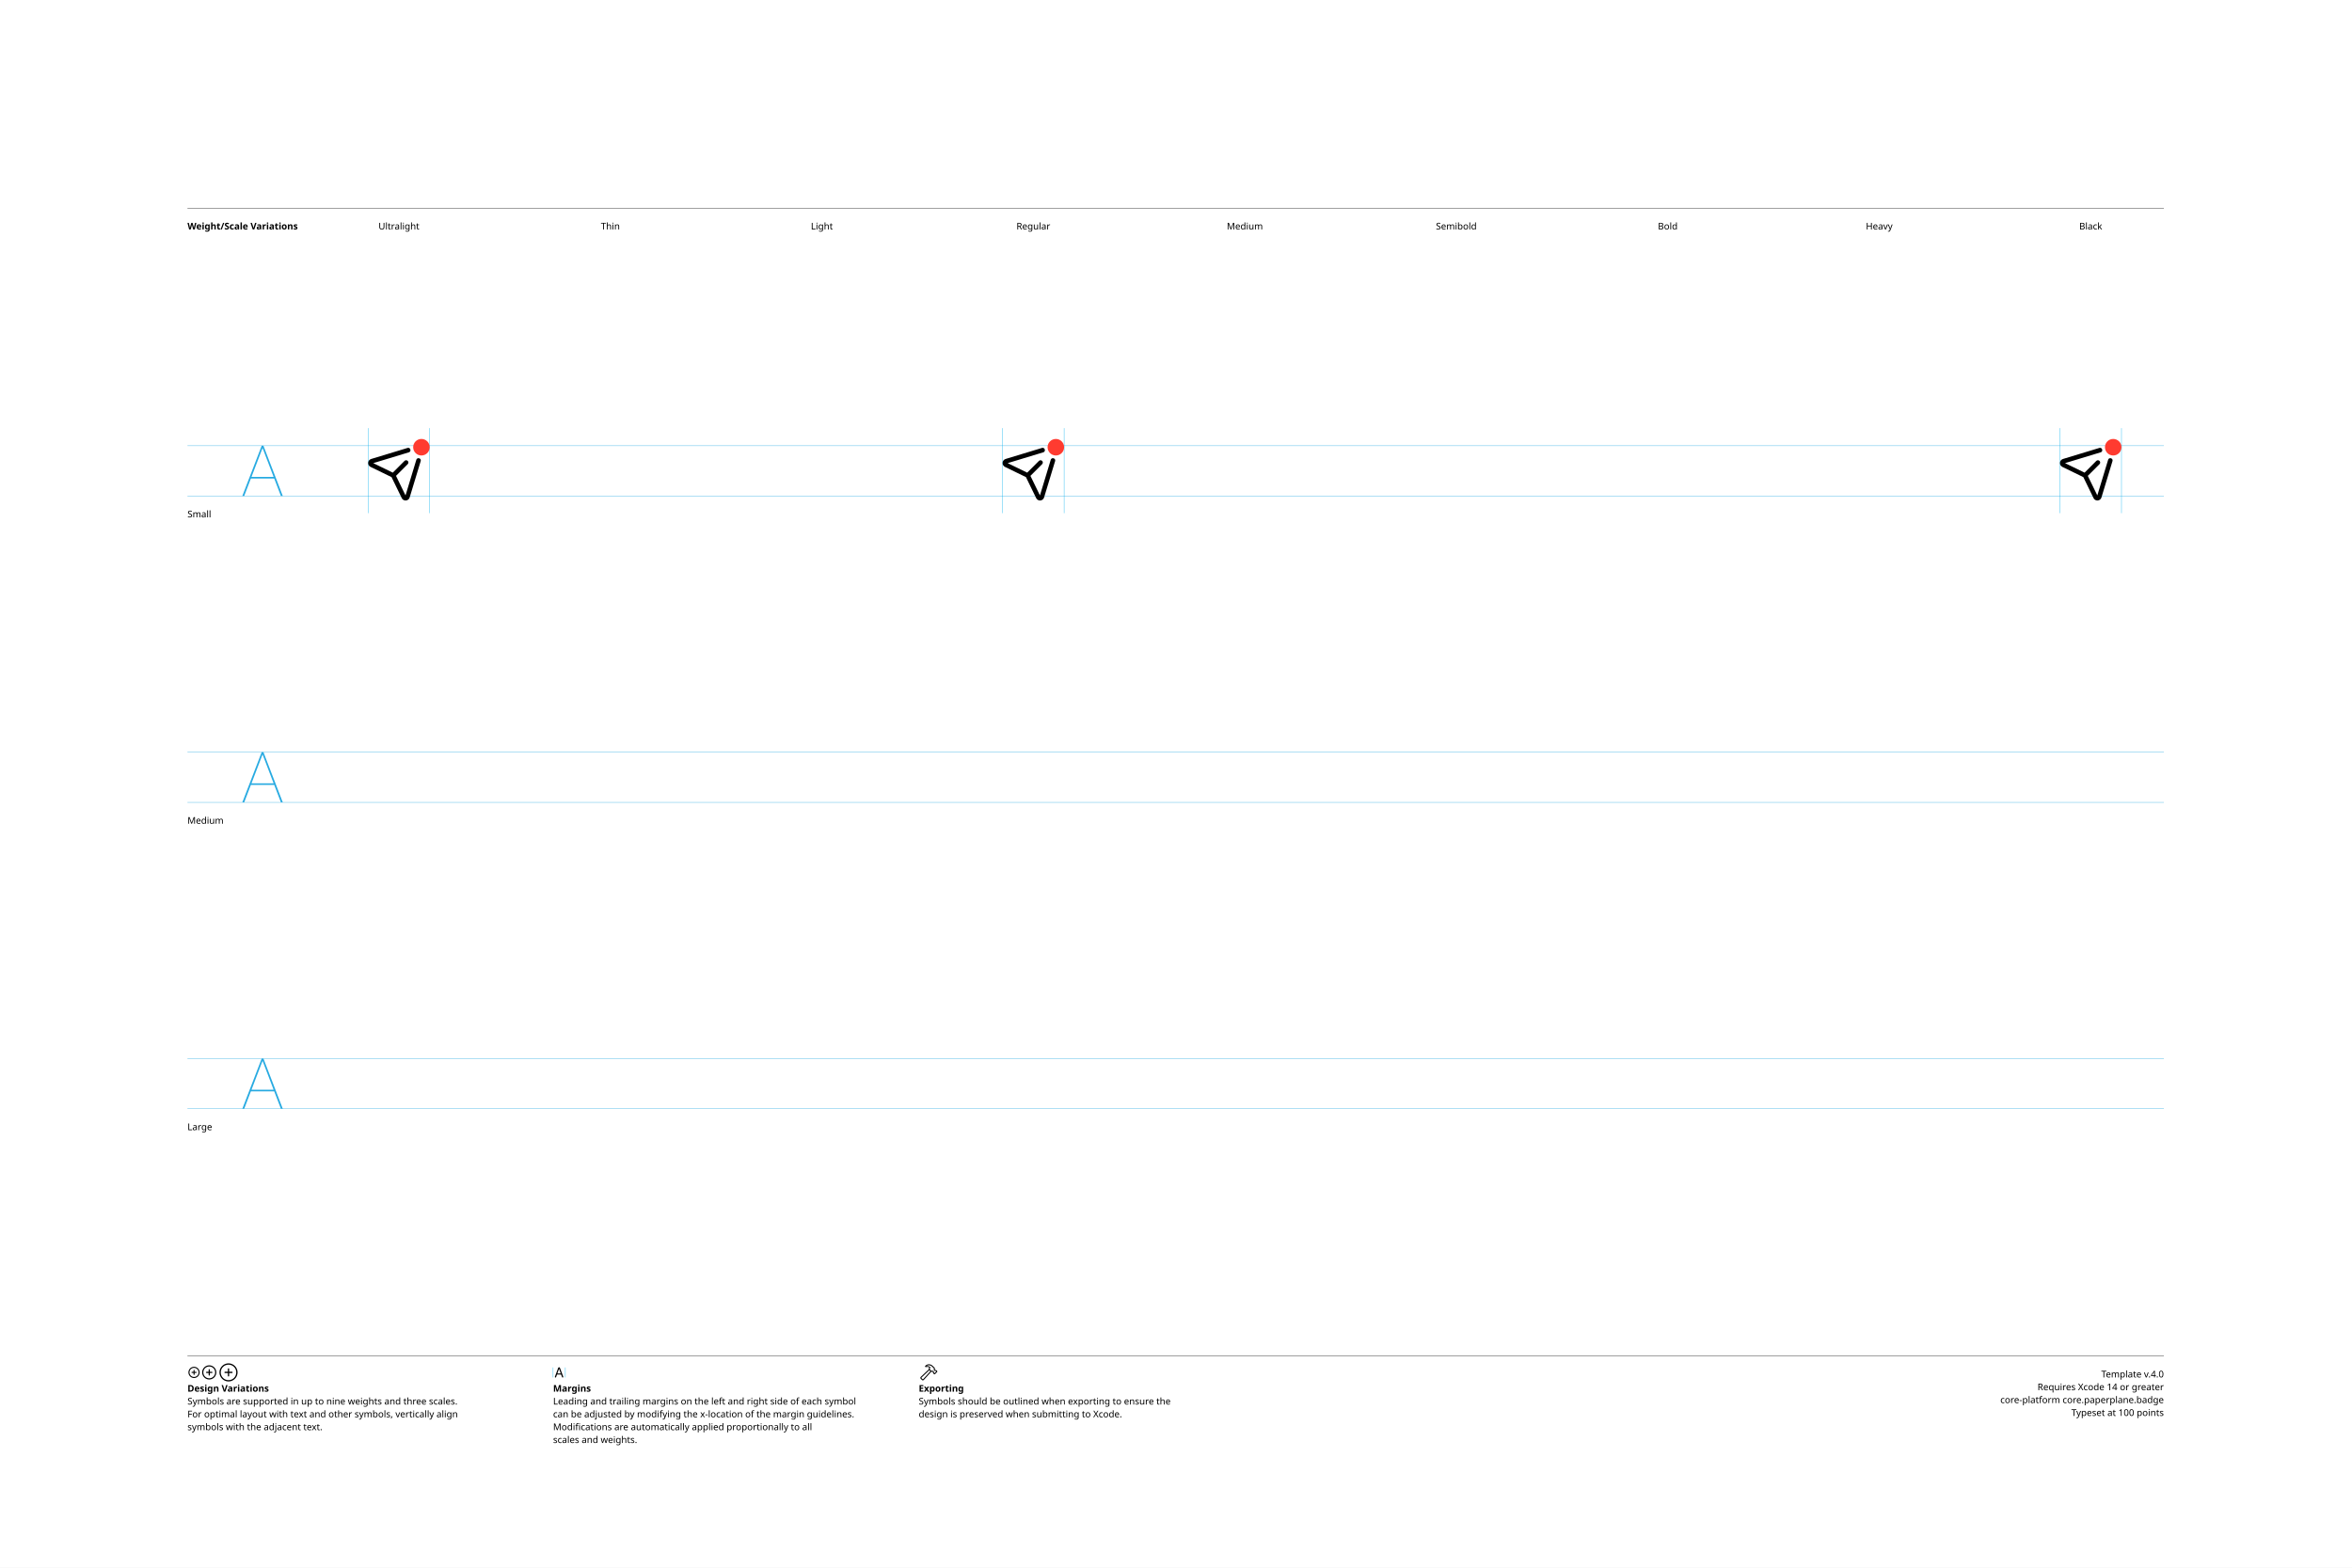
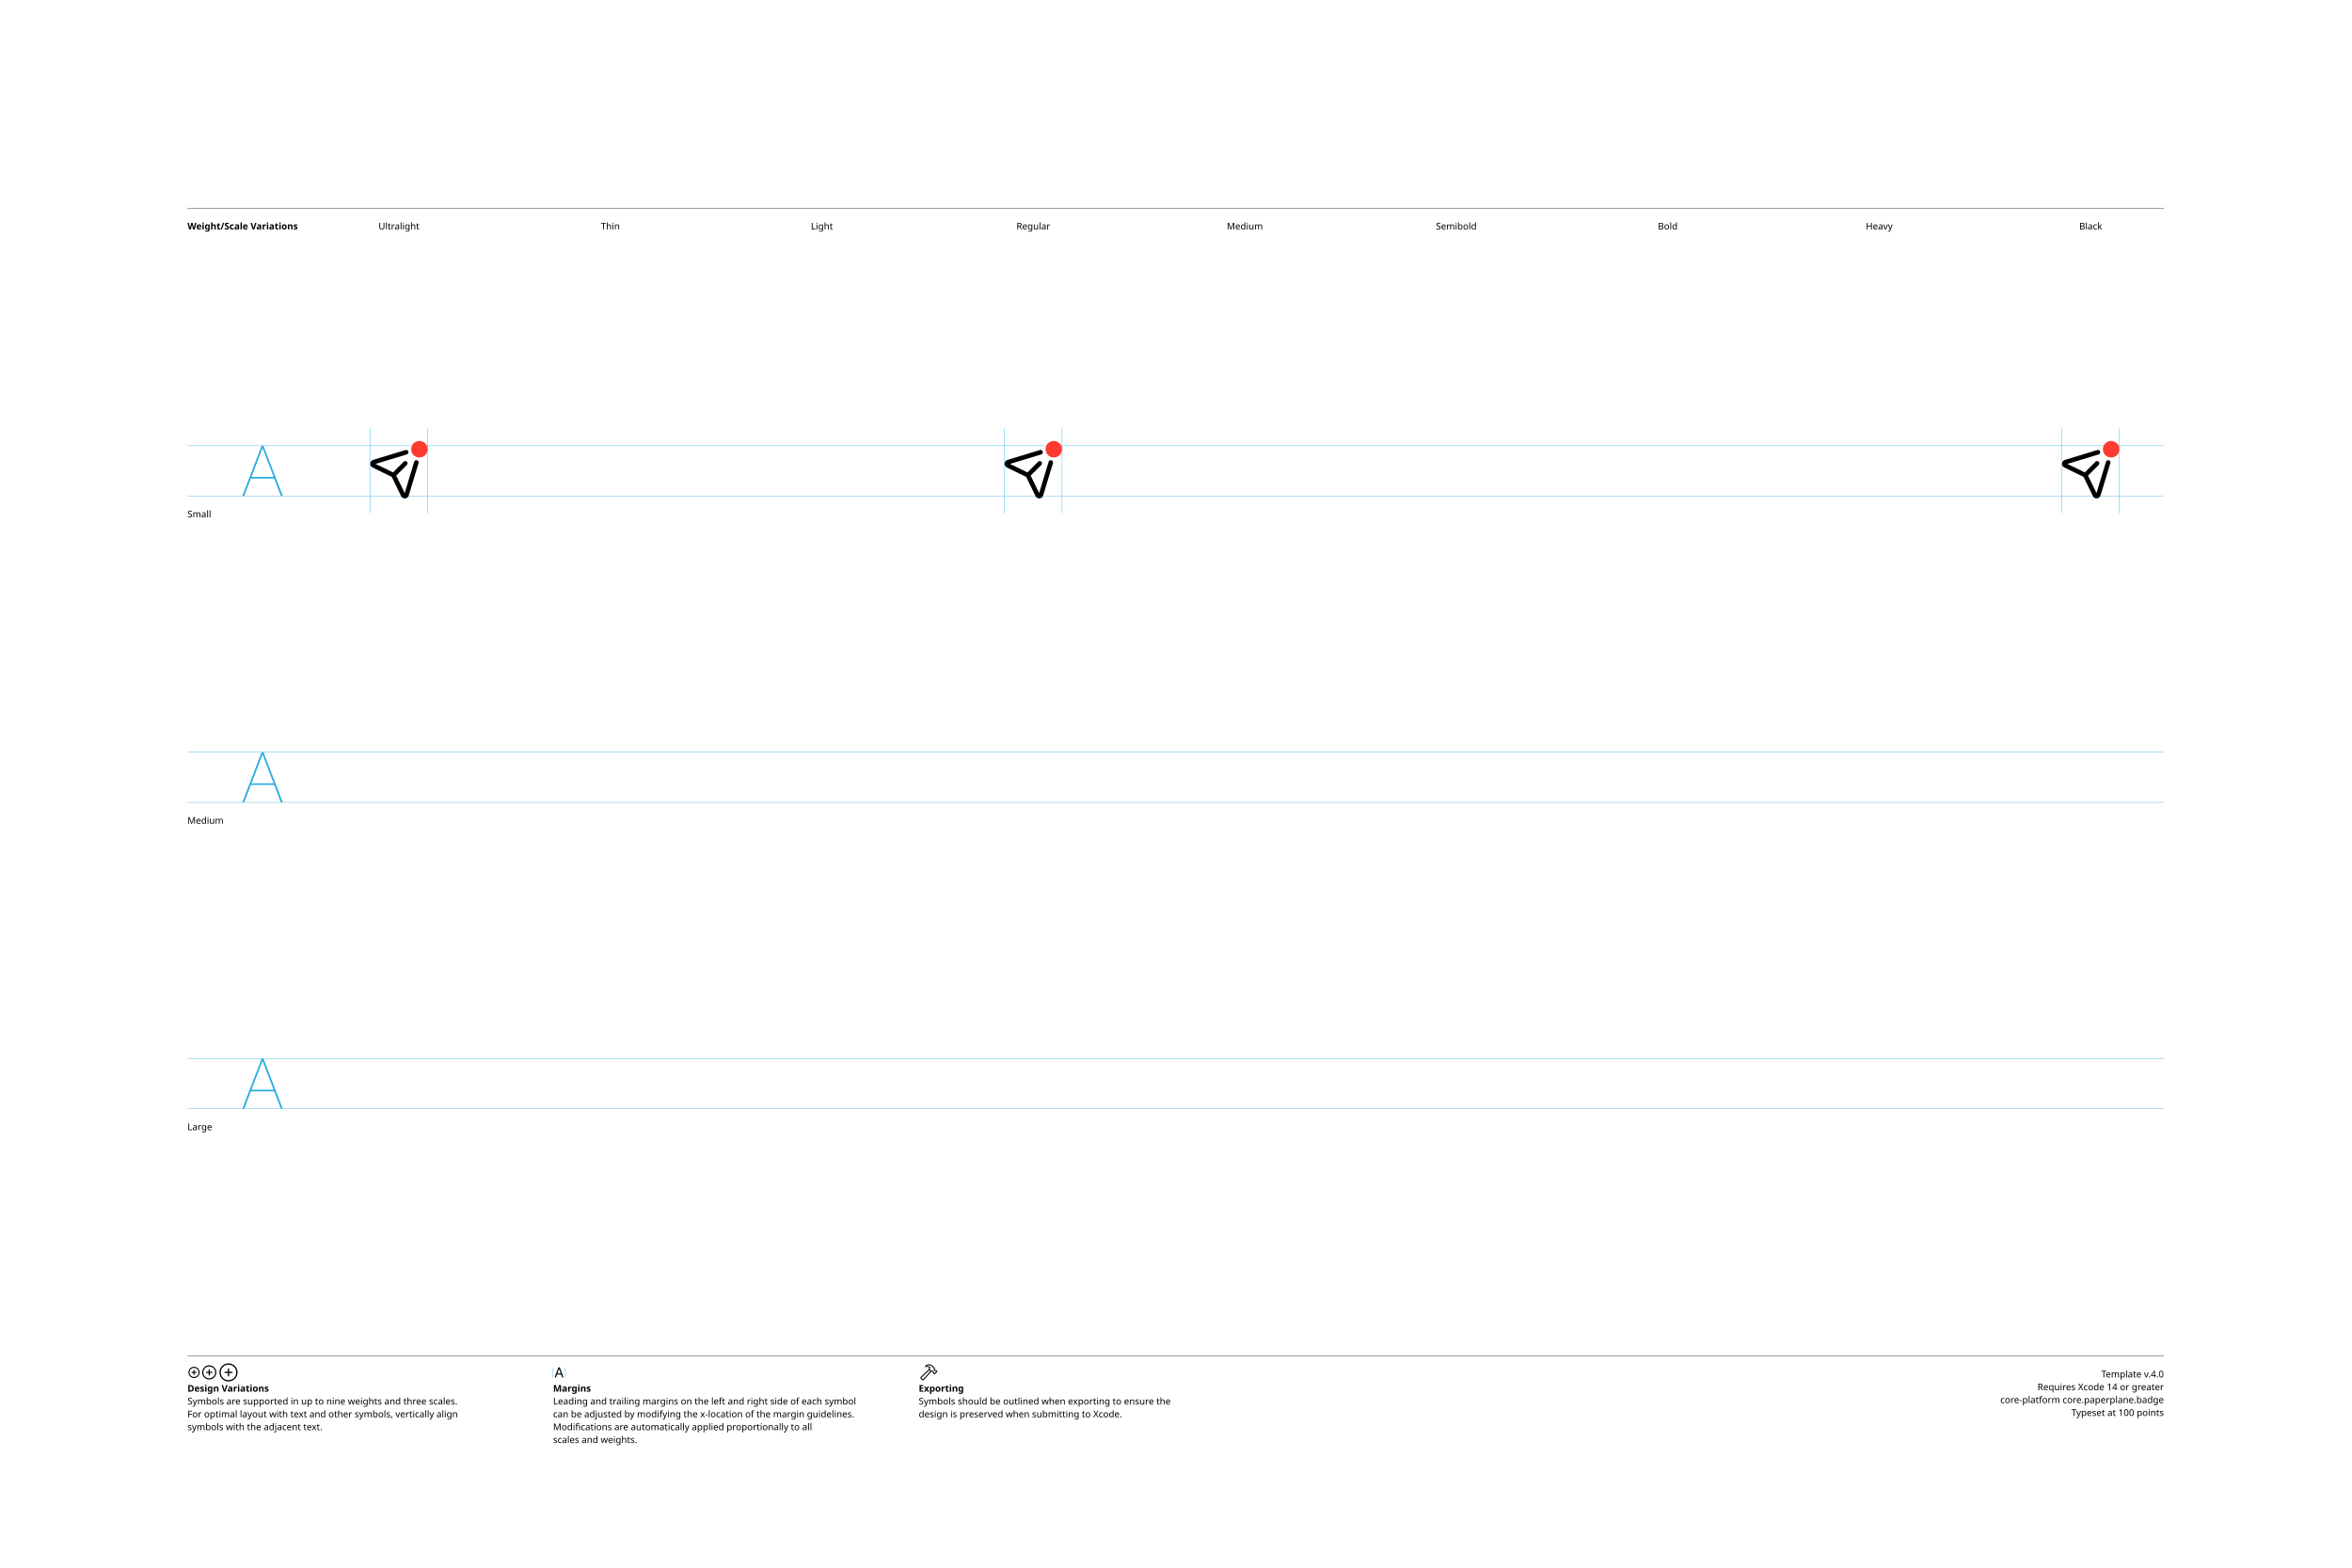
<svg xmlns="http://www.w3.org/2000/svg" version="1.1" width="3300" height="2200">
  <style>.monochrome-0 {fill:#000000}
.monochrome-1 {fill:#000000}
.multicolor-0:tintColor {fill:#007AFF}
.multicolor-1:systemRedColor {fill:#FF3B30}
.hierarchical-0:primary {fill:#212121}
.hierarchical-1:secondary {fill:#8E8E8E}
.SFSymbolsPreview000000 {fill:#000000;opacity:1.0}
.SFSymbolsPreviewFF3B30 {fill:#FF3B30;opacity:1.0}
</style>
  <g id="Notes">
    <rect height="2200" id="artboard" style="fill:white;opacity:1" width="3300" x="0" y="0" />
    <line style="fill:none;stroke:black;opacity:1;stroke-width:0.5;" x1="263" x2="3036" y1="292" y2="292" />
    <text style="stroke:none;fill:black;font-family:sans-serif;font-size:13;font-weight:bold;" transform="matrix(1 0 0 1 263 322)">Weight/Scale Variations</text>
    <text style="stroke:none;fill:black;font-family:sans-serif;font-size:13;text-anchor:middle;" transform="matrix(1 0 0 1 559.711 322)">Ultralight</text>
    <text style="stroke:none;fill:black;font-family:sans-serif;font-size:13;text-anchor:middle;" transform="matrix(1 0 0 1 856.422 322)">Thin</text>
    <text style="stroke:none;fill:black;font-family:sans-serif;font-size:13;text-anchor:middle;" transform="matrix(1 0 0 1 1153.13 322)">Light</text>
    <text style="stroke:none;fill:black;font-family:sans-serif;font-size:13;text-anchor:middle;" transform="matrix(1 0 0 1 1449.84 322)">Regular</text>
    <text style="stroke:none;fill:black;font-family:sans-serif;font-size:13;text-anchor:middle;" transform="matrix(1 0 0 1 1746.56 322)">Medium</text>
    <text style="stroke:none;fill:black;font-family:sans-serif;font-size:13;text-anchor:middle;" transform="matrix(1 0 0 1 2043.27 322)">Semibold</text>
    <text style="stroke:none;fill:black;font-family:sans-serif;font-size:13;text-anchor:middle;" transform="matrix(1 0 0 1 2339.98 322)">Bold</text>
    <text style="stroke:none;fill:black;font-family:sans-serif;font-size:13;text-anchor:middle;" transform="matrix(1 0 0 1 2636.69 322)">Heavy</text>
    <text style="stroke:none;fill:black;font-family:sans-serif;font-size:13;text-anchor:middle;" transform="matrix(1 0 0 1 2933.4 322)">Black</text>
    <line style="fill:none;stroke:black;opacity:1;stroke-width:0.5;" x1="263" x2="3036" y1="1903" y2="1903" />
    <g transform="matrix(1 0 0 1 263 1933)">
      <path d="M9.248 0.83C13.555 0.83 17.139-2.744 17.139-7.051C17.139-11.357 13.545-14.932 9.238-14.932C4.941-14.932 1.367-11.357 1.367-7.051C1.367-2.744 4.951 0.83 9.248 0.83ZM9.248-0.654C5.703-0.654 2.871-3.496 2.871-7.051C2.871-10.605 5.693-13.447 9.238-13.447C12.793-13.447 15.645-10.605 15.645-7.051C15.645-3.496 12.803-0.654 9.248-0.654ZM5.654-7.051C5.654-6.621 5.957-6.328 6.406-6.328L8.506-6.328L8.506-4.209C8.506-3.77 8.799-3.467 9.229-3.467C9.678-3.467 9.971-3.77 9.971-4.209L9.971-6.328L12.09-6.328C12.529-6.328 12.832-6.621 12.832-7.051C12.832-7.49 12.529-7.793 12.09-7.793L9.971-7.793L9.971-9.902C9.971-10.352 9.678-10.654 9.229-10.654C8.799-10.654 8.506-10.352 8.506-9.902L8.506-7.793L6.406-7.793C5.957-7.793 5.654-7.49 5.654-7.051Z" />
    </g>
    <g transform="matrix(1 0 0 1 281.867 1933)">
      <path d="M11.709 2.91C17.158 2.91 21.67-1.611 21.67-7.051C21.67-12.5 17.148-17.012 11.699-17.012C6.26-17.012 1.748-12.5 1.748-7.051C1.748-1.611 6.27 2.91 11.709 2.91ZM11.709 1.25C7.1 1.25 3.418-2.441 3.418-7.051C3.418-11.66 7.09-15.352 11.699-15.352C16.309-15.352 20.01-11.66 20.01-7.051C20.01-2.441 16.318 1.25 11.709 1.25ZM7.178-7.051C7.178-6.572 7.51-6.25 8.008-6.25L10.879-6.25L10.879-3.369C10.879-2.881 11.211-2.539 11.69-2.539C12.178-2.539 12.52-2.871 12.52-3.369L12.52-6.25L15.4-6.25C15.889-6.25 16.23-6.572 16.23-7.051C16.23-7.539 15.889-7.881 15.4-7.881L12.52-7.881L12.52-10.752C12.52-11.25 12.178-11.592 11.69-11.592C11.211-11.592 10.879-11.25 10.879-10.752L10.879-7.881L8.008-7.881C7.51-7.881 7.178-7.539 7.178-7.051Z" />
    </g>
    <g transform="matrix(1 0 0 1 305.646 1933)">
      <path d="M14.971 5.664C21.934 5.664 27.695-0.098 27.695-7.051C27.695-14.014 21.924-19.775 14.961-19.775C8.008-19.775 2.256-14.014 2.256-7.051C2.256-0.098 8.018 5.664 14.971 5.664ZM14.971 3.848C8.936 3.848 4.082-1.016 4.082-7.051C4.082-13.096 8.926-17.949 14.961-17.949C21.006-17.949 25.869-13.096 25.869-7.051C25.869-1.016 21.016 3.848 14.971 3.848ZM9.199-7.051C9.199-6.533 9.57-6.172 10.117-6.172L14.062-6.172L14.062-2.217C14.062-1.68 14.434-1.299 14.951-1.299C15.488-1.299 15.859-1.67 15.859-2.217L15.859-6.172L19.814-6.172C20.352-6.172 20.732-6.533 20.732-7.051C20.732-7.598 20.361-7.969 19.814-7.969L15.859-7.969L15.859-11.914C15.859-12.461 15.488-12.842 14.951-12.842C14.434-12.842 14.062-12.461 14.062-11.914L14.062-7.969L10.117-7.969C9.57-7.969 9.199-7.598 9.199-7.051Z" />
    </g>
    <text style="stroke:none;fill:black;font-family:sans-serif;font-size:13;font-weight:bold;" transform="matrix(1 0 0 1 263 1953)">Design Variations</text>
    <text style="stroke:none;fill:black;font-family:sans-serif;font-size:13;" transform="matrix(1 0 0 1 263 1971)">Symbols are supported in up to nine weights and three scales.</text>
    <text style="stroke:none;fill:black;font-family:sans-serif;font-size:13;" transform="matrix(1 0 0 1 263 1989)">For optimal layout with text and other symbols, vertically align</text>
    <text style="stroke:none;fill:black;font-family:sans-serif;font-size:13;" transform="matrix(1 0 0 1 263 2007)">symbols with the adjacent text.</text>
    <line style="fill:none;stroke:#00AEEF;stroke-width:0.5;opacity:1.0;" x1="776" x2="776" y1="1919" y2="1933" />
    <g transform="matrix(1 0 0 1 776 1933)">
      <path d="M3.311 0.156C3.828 0.156 4.082-0.039 4.268-0.586L5.527-4.033L11.289-4.033L12.549-0.586C12.734-0.039 12.988 0.156 13.496 0.156C14.014 0.156 14.346-0.156 14.346-0.645C14.346-0.811 14.316-0.967 14.238-1.172L9.658-13.369C9.434-13.965 9.033-14.268 8.408-14.268C7.803-14.268 7.393-13.975 7.178-13.379L2.598-1.162C2.52-0.957 2.49-0.801 2.49-0.635C2.49-0.146 2.803 0.156 3.311 0.156ZM6.006-5.518L8.379-12.09L8.428-12.09L10.801-5.518Z" />
    </g>
    <line style="fill:none;stroke:#00AEEF;stroke-width:0.5;opacity:1.0;" x1="793.197" x2="793.197" y1="1919" y2="1933" />
    <text style="stroke:none;fill:black;font-family:sans-serif;font-size:13;font-weight:bold;" transform="matrix(1 0 0 1 776 1953)">Margins</text>
    <text style="stroke:none;fill:black;font-family:sans-serif;font-size:13;" transform="matrix(1 0 0 1 776 1971)">Leading and trailing margins on the left and right side of each symbol</text>
    <text style="stroke:none;fill:black;font-family:sans-serif;font-size:13;" transform="matrix(1 0 0 1 776 1989)">can be adjusted by modifying the x-location of the margin guidelines.</text>
    <text style="stroke:none;fill:black;font-family:sans-serif;font-size:13;" transform="matrix(1 0 0 1 776 2007)">Modifications are automatically applied proportionally to all</text>
    <text style="stroke:none;fill:black;font-family:sans-serif;font-size:13;" transform="matrix(1 0 0 1 776 2025)">scales and weights.</text>
    <g transform="matrix(1 0 0 1 1289 1933)">
      <path d="M2.842 1.865L4.541 3.574C5.4 4.443 6.387 4.385 7.314 3.359L18.008-8.428L17.041-9.404L6.426 2.275C6.074 2.676 5.742 2.773 5.273 2.305L4.102 1.143C3.633 0.684 3.74 0.342 4.141-0.02L15.615-10.82L14.639-11.787L3.047-0.898C2.061 0.02 1.982 0.996 2.842 1.865ZM9.258-16.328C8.838-15.918 8.809-15.342 9.043-14.951C9.277-14.59 9.736-14.355 10.381-14.521C11.846-14.863 13.369-14.922 14.795-13.984L14.209-12.529C13.867-11.699 14.043-11.113 14.58-10.566L16.875-8.252C17.363-7.764 17.773-7.744 18.34-7.842L19.404-8.037L20.068-7.363L20.029-6.807C19.99-6.309 20.117-5.928 20.605-5.449L21.367-4.707C21.846-4.229 22.461-4.199 22.93-4.668L25.84-7.588C26.309-8.057 26.289-8.652 25.811-9.131L25.039-9.893C24.561-10.371 24.189-10.527 23.711-10.488L23.135-10.44L22.49-11.074L22.734-12.197C22.861-12.764 22.705-13.203 22.119-13.789L19.922-15.977C16.582-19.297 12.148-19.219 9.258-16.328ZM10.752-15.957C13.184-17.734 16.475-17.432 18.701-15.205L21.133-12.793C21.367-12.559 21.406-12.373 21.338-12.031L21.016-10.547L22.52-9.062L23.506-9.121C23.76-9.131 23.838-9.111 24.033-8.916L24.609-8.34L22.168-5.898L21.592-6.475C21.396-6.67 21.367-6.748 21.377-7.012L21.445-7.988L19.951-9.473L18.428-9.219C18.105-9.15 17.959-9.18 17.715-9.414L15.713-11.416C15.459-11.65 15.43-11.816 15.586-12.188L16.465-14.277C14.902-15.732 12.871-16.357 10.84-15.762C10.684-15.723 10.625-15.85 10.752-15.957Z" />
    </g>
    <text style="stroke:none;fill:black;font-family:sans-serif;font-size:13;font-weight:bold;" transform="matrix(1 0 0 1 1289 1953)">Exporting</text>
    <text style="stroke:none;fill:black;font-family:sans-serif;font-size:13;" transform="matrix(1 0 0 1 1289 1971)">Symbols should be outlined when exporting to ensure the</text>
    <text style="stroke:none;fill:black;font-family:sans-serif;font-size:13;" transform="matrix(1 0 0 1 1289 1989)">design is preserved when submitting to Xcode.</text>
    <text id="template-version" style="stroke:none;fill:black;font-family:sans-serif;font-size:13;text-anchor:end;" transform="matrix(1 0 0 1 3036 1933)">Template v.4.0</text>
    <text style="stroke:none;fill:black;font-family:sans-serif;font-size:13;text-anchor:end;" transform="matrix(1 0 0 1 3036 1951)">Requires Xcode 14 or greater</text>
    <text id="descriptive-name" style="stroke:none;fill:black;font-family:sans-serif;font-size:13;text-anchor:end;" transform="matrix(1 0 0 1 3036 1969)">core-platform core.paperplane.badge</text>
    <text style="stroke:none;fill:black;font-family:sans-serif;font-size:13;text-anchor:end;" transform="matrix(1 0 0 1 3036 1987)">Typeset at 100 points</text>
    <text style="stroke:none;fill:black;font-family:sans-serif;font-size:13;" transform="matrix(1 0 0 1 263 726)">Small</text>
    <text style="stroke:none;fill:black;font-family:sans-serif;font-size:13;" transform="matrix(1 0 0 1 263 1156)">Medium</text>
    <text style="stroke:none;fill:black;font-family:sans-serif;font-size:13;" transform="matrix(1 0 0 1 263 1586)">Large</text>
  </g>
  <g id="Guides">
    <g id="H-reference" style="fill:#27AAE1;stroke:none;" transform="matrix(1 0 0 1 339 696)">
      <path d="M0.994 0L3.638 0L29.328-67.132L30.03-67.132L30.03-70.459L28.123-70.459ZM11.688-24.48L46.981-24.48L46.231-26.729L12.438-26.729ZM55.12 0L57.764 0L30.638-70.459L29.433-70.459L29.433-67.132Z" />
    </g>
    <line id="Baseline-S" style="fill:none;stroke:#27AAE1;opacity:1;stroke-width:0.5;" x1="263" x2="3036" y1="696" y2="696" />
    <line id="Capline-S" style="fill:none;stroke:#27AAE1;opacity:1;stroke-width:0.5;" x1="263" x2="3036" y1="625.541" y2="625.541" />
    <g id="H-reference" style="fill:#27AAE1;stroke:none;" transform="matrix(1 0 0 1 339 1126)">
      <path d="M0.994 0L3.638 0L29.328-67.132L30.03-67.132L30.03-70.459L28.123-70.459ZM11.688-24.48L46.981-24.48L46.231-26.729L12.438-26.729ZM55.12 0L57.764 0L30.638-70.459L29.433-70.459L29.433-67.132Z" />
    </g>
    <line id="Baseline-M" style="fill:none;stroke:#27AAE1;opacity:1;stroke-width:0.5;" x1="263" x2="3036" y1="1126" y2="1126" />
    <line id="Capline-M" style="fill:none;stroke:#27AAE1;opacity:1;stroke-width:0.5;" x1="263" x2="3036" y1="1055.54" y2="1055.54" />
    <g id="H-reference" style="fill:#27AAE1;stroke:none;" transform="matrix(1 0 0 1 339 1556)">
      <path d="M0.994 0L3.638 0L29.328-67.132L30.03-67.132L30.03-70.459L28.123-70.459ZM11.688-24.48L46.981-24.48L46.231-26.729L12.438-26.729ZM55.12 0L57.764 0L30.638-70.459L29.433-70.459L29.433-67.132Z" />
    </g>
    <line id="Baseline-L" style="fill:none;stroke:#27AAE1;opacity:1;stroke-width:0.5;" x1="263" x2="3036" y1="1556" y2="1556" />
    <line id="Capline-L" style="fill:none;stroke:#27AAE1;opacity:1;stroke-width:0.5;" x1="263" x2="3036" y1="1485.54" y2="1485.54" />
-     <line id="left-margin-Ultralight-S" style="fill:none;stroke:#00AEEF;stroke-width:0.5;opacity:1.0;" x1="516.527" x2="516.527" y1="600.785" y2="720.121" />
-     <line id="right-margin-Ultralight-S" style="fill:none;stroke:#00AEEF;stroke-width:0.5;opacity:1.0;" x1="602.895" x2="602.895" y1="600.785" y2="720.121" />
-     <line id="left-margin-Regular-S" style="fill:none;stroke:#00AEEF;stroke-width:0.5;opacity:1.0;" x1="1406.656" x2="1406.656" y1="600.785" y2="720.121" />
-     <line id="right-margin-Regular-S" style="fill:none;stroke:#00AEEF;stroke-width:0.5;opacity:1.0;" x1="1493.024" x2="1493.024" y1="600.785" y2="720.121" />
-     <line id="left-margin-Black-S" style="fill:none;stroke:#00AEEF;stroke-width:0.5;opacity:1.0;" x1="2890.216" x2="2890.216" y1="600.785" y2="720.121" />
-     <line id="right-margin-Black-S" style="fill:none;stroke:#00AEEF;stroke-width:0.5;opacity:1.0;" x1="2976.584" x2="2976.584" y1="600.785" y2="720.121" />
+     <line id="left-margin-Ultralight-S" style="fill:none;stroke:#00AEEF;stroke-width:0.5;opacity:1.0;" x1="519.406" x2="519.406" y1="600.785" y2="720.121" />
+     <line id="right-margin-Ultralight-S" style="fill:none;stroke:#00AEEF;stroke-width:0.5;opacity:1.0;" x1="600.016" x2="600.016" y1="600.785" y2="720.121" />
+     <line id="left-margin-Regular-S" style="fill:none;stroke:#00AEEF;stroke-width:0.5;opacity:1.0;" x1="1409.535" x2="1409.535" y1="600.785" y2="720.121" />
+     <line id="right-margin-Regular-S" style="fill:none;stroke:#00AEEF;stroke-width:0.5;opacity:1.0;" x1="1490.145" x2="1490.145" y1="600.785" y2="720.121" />
+     <line id="left-margin-Black-S" style="fill:none;stroke:#00AEEF;stroke-width:0.5;opacity:1.0;" x1="2893.095" x2="2893.095" y1="600.785" y2="720.121" />
+     <line id="right-margin-Black-S" style="fill:none;stroke:#00AEEF;stroke-width:0.5;opacity:1.0;" x1="2973.705" x2="2973.705" y1="600.785" y2="720.121" />
  </g>
  <g id="Symbols">
-     <g id="Ultralight-S" transform="matrix(1 0 0 1 516.527 696)">
-       <path class="monochrome-0 multicolor-0:tintColor hierarchical-0:primary SFSymbolsPreview000000" d="M50.718 -62.001L50.566 -62.587L50.389 -63.374C50.485 -62.911 50.594 -62.453 50.718 -62.001ZM68.783 -44.247L68.169 -44.407C68.372 -44.35 68.576 -44.296 68.783 -44.247ZM67.855 -44.5L67.406 -44.634L67.406 -44.634ZM51.531 -59.545L7.157 -46.072L34.578 -32.729L51.08 -49.231C52.338 -50.426 54.32 -50.401 55.547 -49.174C56.774 -47.947 56.799 -45.965 55.597 -44.699L39.102 -28.205L52.455 -0.773L65.915 -45.166L67.651 -50.889C68.11 -52.405 69.666 -53.304 71.209 -52.947L71.571 -52.863C73.266 -52.47 74.275 -50.725 73.77 -49.06L72.132 -43.658C71.046 -43.77 69.981 -43.953 68.943 -44.205C69.981 -43.953 71.046 -43.77 72.132 -43.658L58.278 2.033C57.603 4.422 55.514 6.14 53.042 6.34C52.87 6.355 52.697 6.363 52.527 6.363C50.214 6.374 48.105 5.041 47.126 2.951L32.817 -26.454L3.396 -40.784C1.157 -41.858 -0.186 -44.203 0.021 -46.677C0.228 -49.152 1.941 -51.241 4.321 -51.927L50.017 -65.792C50.073 -65.247 50.147 -64.706 50.238 -64.171L50.114 -64.978C50.077 -65.248 50.045 -65.519 50.017 -65.792L55.416 -67.431C57.081 -67.936 58.826 -66.927 59.22 -65.232L59.311 -64.841C59.668 -63.298 58.769 -61.743 57.254 -61.283L51.531 -59.545C51.336 -60.036 51.158 -60.536 50.997 -61.043C51.158 -60.536 51.336 -60.036 51.531 -59.545Z" />
-       <path class="monochrome-1 multicolor-1:systemRedColor hierarchical-1:secondary SFSymbolsPreviewFF3B30" d="M86.368 -68.406C86.368 -61.999 81.175 -56.806 74.768 -56.806C68.362 -56.806 63.168 -61.999 63.168 -68.406C63.168 -74.812 68.362 -80.006 74.768 -80.006C81.175 -80.006 86.368 -74.812 86.368 -68.406Z" />
+     <g id="Ultralight-S" transform="matrix(1 0 0 1 519.406 696)">
+       <path class="monochrome-0 multicolor-0:tintColor hierarchical-0:primary SFSymbolsPreview000000" d="M7.541 -44.967L32.001 -33.065L47.05 -48.114C48.106 -49.117 49.67 -49.261 50.87 -48.553C50.87 -48.554 50.869 -48.554 50.869 -48.555C51.101 -48.422 51.319 -48.255 51.517 -48.057C51.716 -47.858 51.883 -47.641 52.014 -47.41C52.013 -47.411 52.012 -47.411 52.012 -47.412C52.721 -46.212 52.576 -44.645 51.563 -43.579L36.525 -28.541L48.436 -4.071L60.046 -42.36L61.777 -48.071C62.239 -49.594 63.807 -50.494 65.354 -50.124L65.717 -50.038C67.402 -49.635 68.4 -47.897 67.897 -46.239L66.257 -40.829C65.442 -40.915 64.64 -41.042 63.852 -41.208C64.64 -41.042 65.442 -40.915 66.257 -40.829L54.094 -0.718C53.444 1.582 51.433 3.236 49.054 3.429C48.888 3.443 48.722 3.45 48.56 3.45C46.332 3.461 44.301 2.177 43.36 0.169L30.241 -26.791L3.269 -39.928C1.114 -40.962 -0.179 -43.219 0.02 -45.601C0.219 -47.982 1.868 -49.994 4.156 -50.653L44.277 -62.827L44.277 -62.827L49.684 -64.468C51.342 -64.971 53.081 -63.972 53.483 -62.287L53.576 -61.897C53.945 -60.35 53.046 -58.783 51.524 -58.321L45.813 -56.587ZM63.79 -41.222L63.069 -41.387C63.308 -41.328 63.548 -41.273 63.79 -41.222ZM62.76 -41.469L62.297 -41.592C62.45 -41.548 62.604 -41.506 62.76 -41.469ZM61.666 -41.783L61.535 -41.823L61.535 -41.823ZM60.943 -42.025L60.784 -42.079L60.784 -42.079ZM51.71 -47.68L51.475 -47.905C51.551 -47.828 51.63 -47.754 51.71 -47.68ZM51.419 -47.959L51.138 -48.251C51.23 -48.152 51.323 -48.055 51.419 -47.959ZM45.273 -58.083L45.042 -58.848L45.042 -58.848Z" />
+       <path class="monochrome-1 multicolor-1:systemRedColor hierarchical-1:secondary SFSymbolsPreviewFF3B30" d="M80.61 -65.56C80.61 -59.153 75.417 -53.96 69.01 -53.96C62.604 -53.96 57.41 -59.153 57.41 -65.56C57.41 -71.966 62.604 -77.16 69.01 -77.16C75.417 -77.16 80.61 -71.966 80.61 -65.56Z" />
    </g>
-     <g id="Regular-S" transform="matrix(1 0 0 1 1406.656 696)">
-       <path class="monochrome-0 multicolor-0:tintColor hierarchical-0:primary SFSymbolsPreview000000" d="M50.718 -62.001L50.566 -62.587L50.389 -63.374C50.485 -62.911 50.594 -62.453 50.718 -62.001ZM68.783 -44.247L68.169 -44.407C68.372 -44.35 68.576 -44.296 68.783 -44.247ZM67.855 -44.5L67.406 -44.634L67.406 -44.634ZM51.531 -59.545L7.157 -46.072L34.578 -32.729L51.08 -49.231C52.338 -50.426 54.32 -50.401 55.547 -49.174C56.774 -47.947 56.799 -45.965 55.597 -44.699L39.102 -28.205L52.455 -0.773L65.915 -45.166L67.651 -50.889C68.11 -52.405 69.666 -53.304 71.209 -52.947L71.571 -52.863C73.266 -52.47 74.275 -50.725 73.77 -49.06L72.132 -43.658C71.046 -43.77 69.981 -43.953 68.943 -44.205C69.981 -43.953 71.046 -43.77 72.132 -43.658L58.278 2.033C57.603 4.422 55.514 6.14 53.042 6.34C52.87 6.355 52.697 6.363 52.527 6.363C50.214 6.374 48.105 5.041 47.126 2.951L32.817 -26.454L3.396 -40.784C1.157 -41.858 -0.186 -44.203 0.021 -46.677C0.228 -49.152 1.941 -51.241 4.321 -51.927L50.017 -65.792C50.073 -65.247 50.147 -64.706 50.238 -64.171L50.114 -64.978C50.077 -65.248 50.045 -65.519 50.017 -65.792L55.416 -67.431C57.081 -67.936 58.826 -66.927 59.22 -65.232L59.311 -64.841C59.668 -63.298 58.769 -61.743 57.254 -61.283L51.531 -59.545C51.336 -60.036 51.158 -60.536 50.997 -61.043C51.158 -60.536 51.336 -60.036 51.531 -59.545Z" />
-       <path class="monochrome-1 multicolor-1:systemRedColor hierarchical-1:secondary SFSymbolsPreviewFF3B30" d="M86.368 -68.406C86.368 -61.999 81.175 -56.806 74.768 -56.806C68.362 -56.806 63.168 -61.999 63.168 -68.406C63.168 -74.812 68.362 -80.006 74.768 -80.006C81.175 -80.006 86.368 -74.812 86.368 -68.406Z" />
+     <g id="Regular-S" transform="matrix(1 0 0 1 1409.535 696)">
+       <path class="monochrome-0 multicolor-0:tintColor hierarchical-0:primary SFSymbolsPreview000000" d="M7.541 -44.967L32.001 -33.065L47.05 -48.114C48.106 -49.117 49.67 -49.261 50.87 -48.553C50.87 -48.554 50.869 -48.554 50.869 -48.555C51.101 -48.422 51.319 -48.255 51.517 -48.057C51.716 -47.858 51.883 -47.641 52.014 -47.41C52.013 -47.411 52.012 -47.411 52.012 -47.412C52.721 -46.212 52.576 -44.645 51.563 -43.579L36.525 -28.541L48.436 -4.071L60.046 -42.36L61.777 -48.071C62.239 -49.594 63.807 -50.494 65.354 -50.124L65.717 -50.038C67.402 -49.635 68.4 -47.897 67.897 -46.239L66.257 -40.829C65.442 -40.915 64.64 -41.042 63.852 -41.208C64.64 -41.042 65.442 -40.915 66.257 -40.829L54.094 -0.718C53.444 1.582 51.433 3.236 49.054 3.429C48.888 3.443 48.722 3.45 48.56 3.45C46.332 3.461 44.301 2.177 43.36 0.169L30.241 -26.791L3.269 -39.928C1.114 -40.962 -0.179 -43.219 0.02 -45.601C0.219 -47.982 1.868 -49.994 4.156 -50.653L44.277 -62.827L44.277 -62.827L49.684 -64.468C51.342 -64.971 53.081 -63.972 53.483 -62.287L53.576 -61.897C53.945 -60.35 53.046 -58.783 51.524 -58.321L45.813 -56.587ZM63.79 -41.222L63.069 -41.387C63.308 -41.328 63.548 -41.273 63.79 -41.222ZM62.76 -41.469L62.297 -41.592C62.45 -41.548 62.604 -41.506 62.76 -41.469ZM61.666 -41.783L61.535 -41.823L61.535 -41.823ZM60.943 -42.025L60.784 -42.079L60.784 -42.079ZM51.71 -47.68L51.475 -47.905C51.551 -47.828 51.63 -47.754 51.71 -47.68ZM51.419 -47.959L51.138 -48.251C51.23 -48.152 51.323 -48.055 51.419 -47.959ZM45.273 -58.083L45.042 -58.848L45.042 -58.848Z" />
+       <path class="monochrome-1 multicolor-1:systemRedColor hierarchical-1:secondary SFSymbolsPreviewFF3B30" d="M80.61 -65.56C80.61 -59.153 75.417 -53.96 69.01 -53.96C62.604 -53.96 57.41 -59.153 57.41 -65.56C57.41 -71.966 62.604 -77.16 69.01 -77.16C75.417 -77.16 80.61 -71.966 80.61 -65.56Z" />
    </g>
-     <g id="Black-S" transform="matrix(1 0 0 1 2890.216 696)">
-       <path class="monochrome-0 multicolor-0:tintColor hierarchical-0:primary SFSymbolsPreview000000" d="M50.718 -62.001L50.566 -62.587L50.389 -63.374C50.485 -62.911 50.594 -62.453 50.718 -62.001ZM68.783 -44.247L68.169 -44.407C68.372 -44.35 68.576 -44.296 68.783 -44.247ZM67.855 -44.5L67.406 -44.634L67.406 -44.634ZM51.531 -59.545L7.157 -46.072L34.578 -32.729L51.08 -49.231C52.338 -50.426 54.32 -50.401 55.547 -49.174C56.774 -47.947 56.799 -45.965 55.597 -44.699L39.102 -28.205L52.455 -0.773L65.915 -45.166L67.651 -50.889C68.11 -52.405 69.666 -53.304 71.209 -52.947L71.571 -52.863C73.266 -52.47 74.275 -50.725 73.77 -49.06L72.132 -43.658C71.046 -43.77 69.981 -43.953 68.943 -44.205C69.981 -43.953 71.046 -43.77 72.132 -43.658L58.278 2.033C57.603 4.422 55.514 6.14 53.042 6.34C52.87 6.355 52.697 6.363 52.527 6.363C50.214 6.374 48.105 5.041 47.126 2.951L32.817 -26.454L3.396 -40.784C1.157 -41.858 -0.186 -44.203 0.021 -46.677C0.228 -49.152 1.941 -51.241 4.321 -51.927L50.017 -65.792C50.073 -65.247 50.147 -64.706 50.238 -64.171L50.114 -64.978C50.077 -65.248 50.045 -65.519 50.017 -65.792L55.416 -67.431C57.081 -67.936 58.826 -66.927 59.22 -65.232L59.311 -64.841C59.668 -63.298 58.769 -61.743 57.254 -61.283L51.531 -59.545C51.336 -60.036 51.158 -60.536 50.997 -61.043C51.158 -60.536 51.336 -60.036 51.531 -59.545Z" />
-       <path class="monochrome-1 multicolor-1:systemRedColor hierarchical-1:secondary SFSymbolsPreviewFF3B30" d="M86.368 -68.406C86.368 -61.999 81.175 -56.806 74.768 -56.806C68.362 -56.806 63.168 -61.999 63.168 -68.406C63.168 -74.812 68.362 -80.006 74.768 -80.006C81.175 -80.006 86.368 -74.812 86.368 -68.406Z" />
+     <g id="Black-S" transform="matrix(1 0 0 1 2893.095 696)">
+       <path class="monochrome-0 multicolor-0:tintColor hierarchical-0:primary SFSymbolsPreview000000" d="M7.541 -44.967L32.001 -33.065L47.05 -48.114C48.106 -49.117 49.67 -49.261 50.87 -48.553C50.87 -48.554 50.869 -48.554 50.869 -48.555C51.101 -48.422 51.319 -48.255 51.517 -48.057C51.716 -47.858 51.883 -47.641 52.014 -47.41C52.013 -47.411 52.012 -47.411 52.012 -47.412C52.721 -46.212 52.576 -44.645 51.563 -43.579L36.525 -28.541L48.436 -4.071L60.046 -42.36L61.777 -48.071C62.239 -49.594 63.807 -50.494 65.354 -50.124L65.717 -50.038C67.402 -49.635 68.4 -47.897 67.897 -46.239L66.257 -40.829C65.442 -40.915 64.64 -41.042 63.852 -41.208C64.64 -41.042 65.442 -40.915 66.257 -40.829L54.094 -0.718C53.444 1.582 51.433 3.236 49.054 3.429C48.888 3.443 48.722 3.45 48.56 3.45C46.332 3.461 44.301 2.177 43.36 0.169L30.241 -26.791L3.269 -39.928C1.114 -40.962 -0.179 -43.219 0.02 -45.601C0.219 -47.982 1.868 -49.994 4.156 -50.653L44.277 -62.827L44.277 -62.827L49.684 -64.468C51.342 -64.971 53.081 -63.972 53.483 -62.287L53.576 -61.897C53.945 -60.35 53.046 -58.783 51.524 -58.321L45.813 -56.587ZM63.79 -41.222L63.069 -41.387C63.308 -41.328 63.548 -41.273 63.79 -41.222ZM62.76 -41.469L62.297 -41.592C62.45 -41.548 62.604 -41.506 62.76 -41.469ZM61.666 -41.783L61.535 -41.823L61.535 -41.823ZM60.943 -42.025L60.784 -42.079L60.784 -42.079ZM51.71 -47.68L51.475 -47.905C51.551 -47.828 51.63 -47.754 51.71 -47.68ZM51.419 -47.959L51.138 -48.251C51.23 -48.152 51.323 -48.055 51.419 -47.959ZM45.273 -58.083L45.042 -58.848L45.042 -58.848Z" />
+       <path class="monochrome-1 multicolor-1:systemRedColor hierarchical-1:secondary SFSymbolsPreviewFF3B30" d="M80.61 -65.56C80.61 -59.153 75.417 -53.96 69.01 -53.96C62.604 -53.96 57.41 -59.153 57.41 -65.56C57.41 -71.966 62.604 -77.16 69.01 -77.16C75.417 -77.16 80.61 -71.966 80.61 -65.56Z" />
    </g>
  </g>
</svg>
